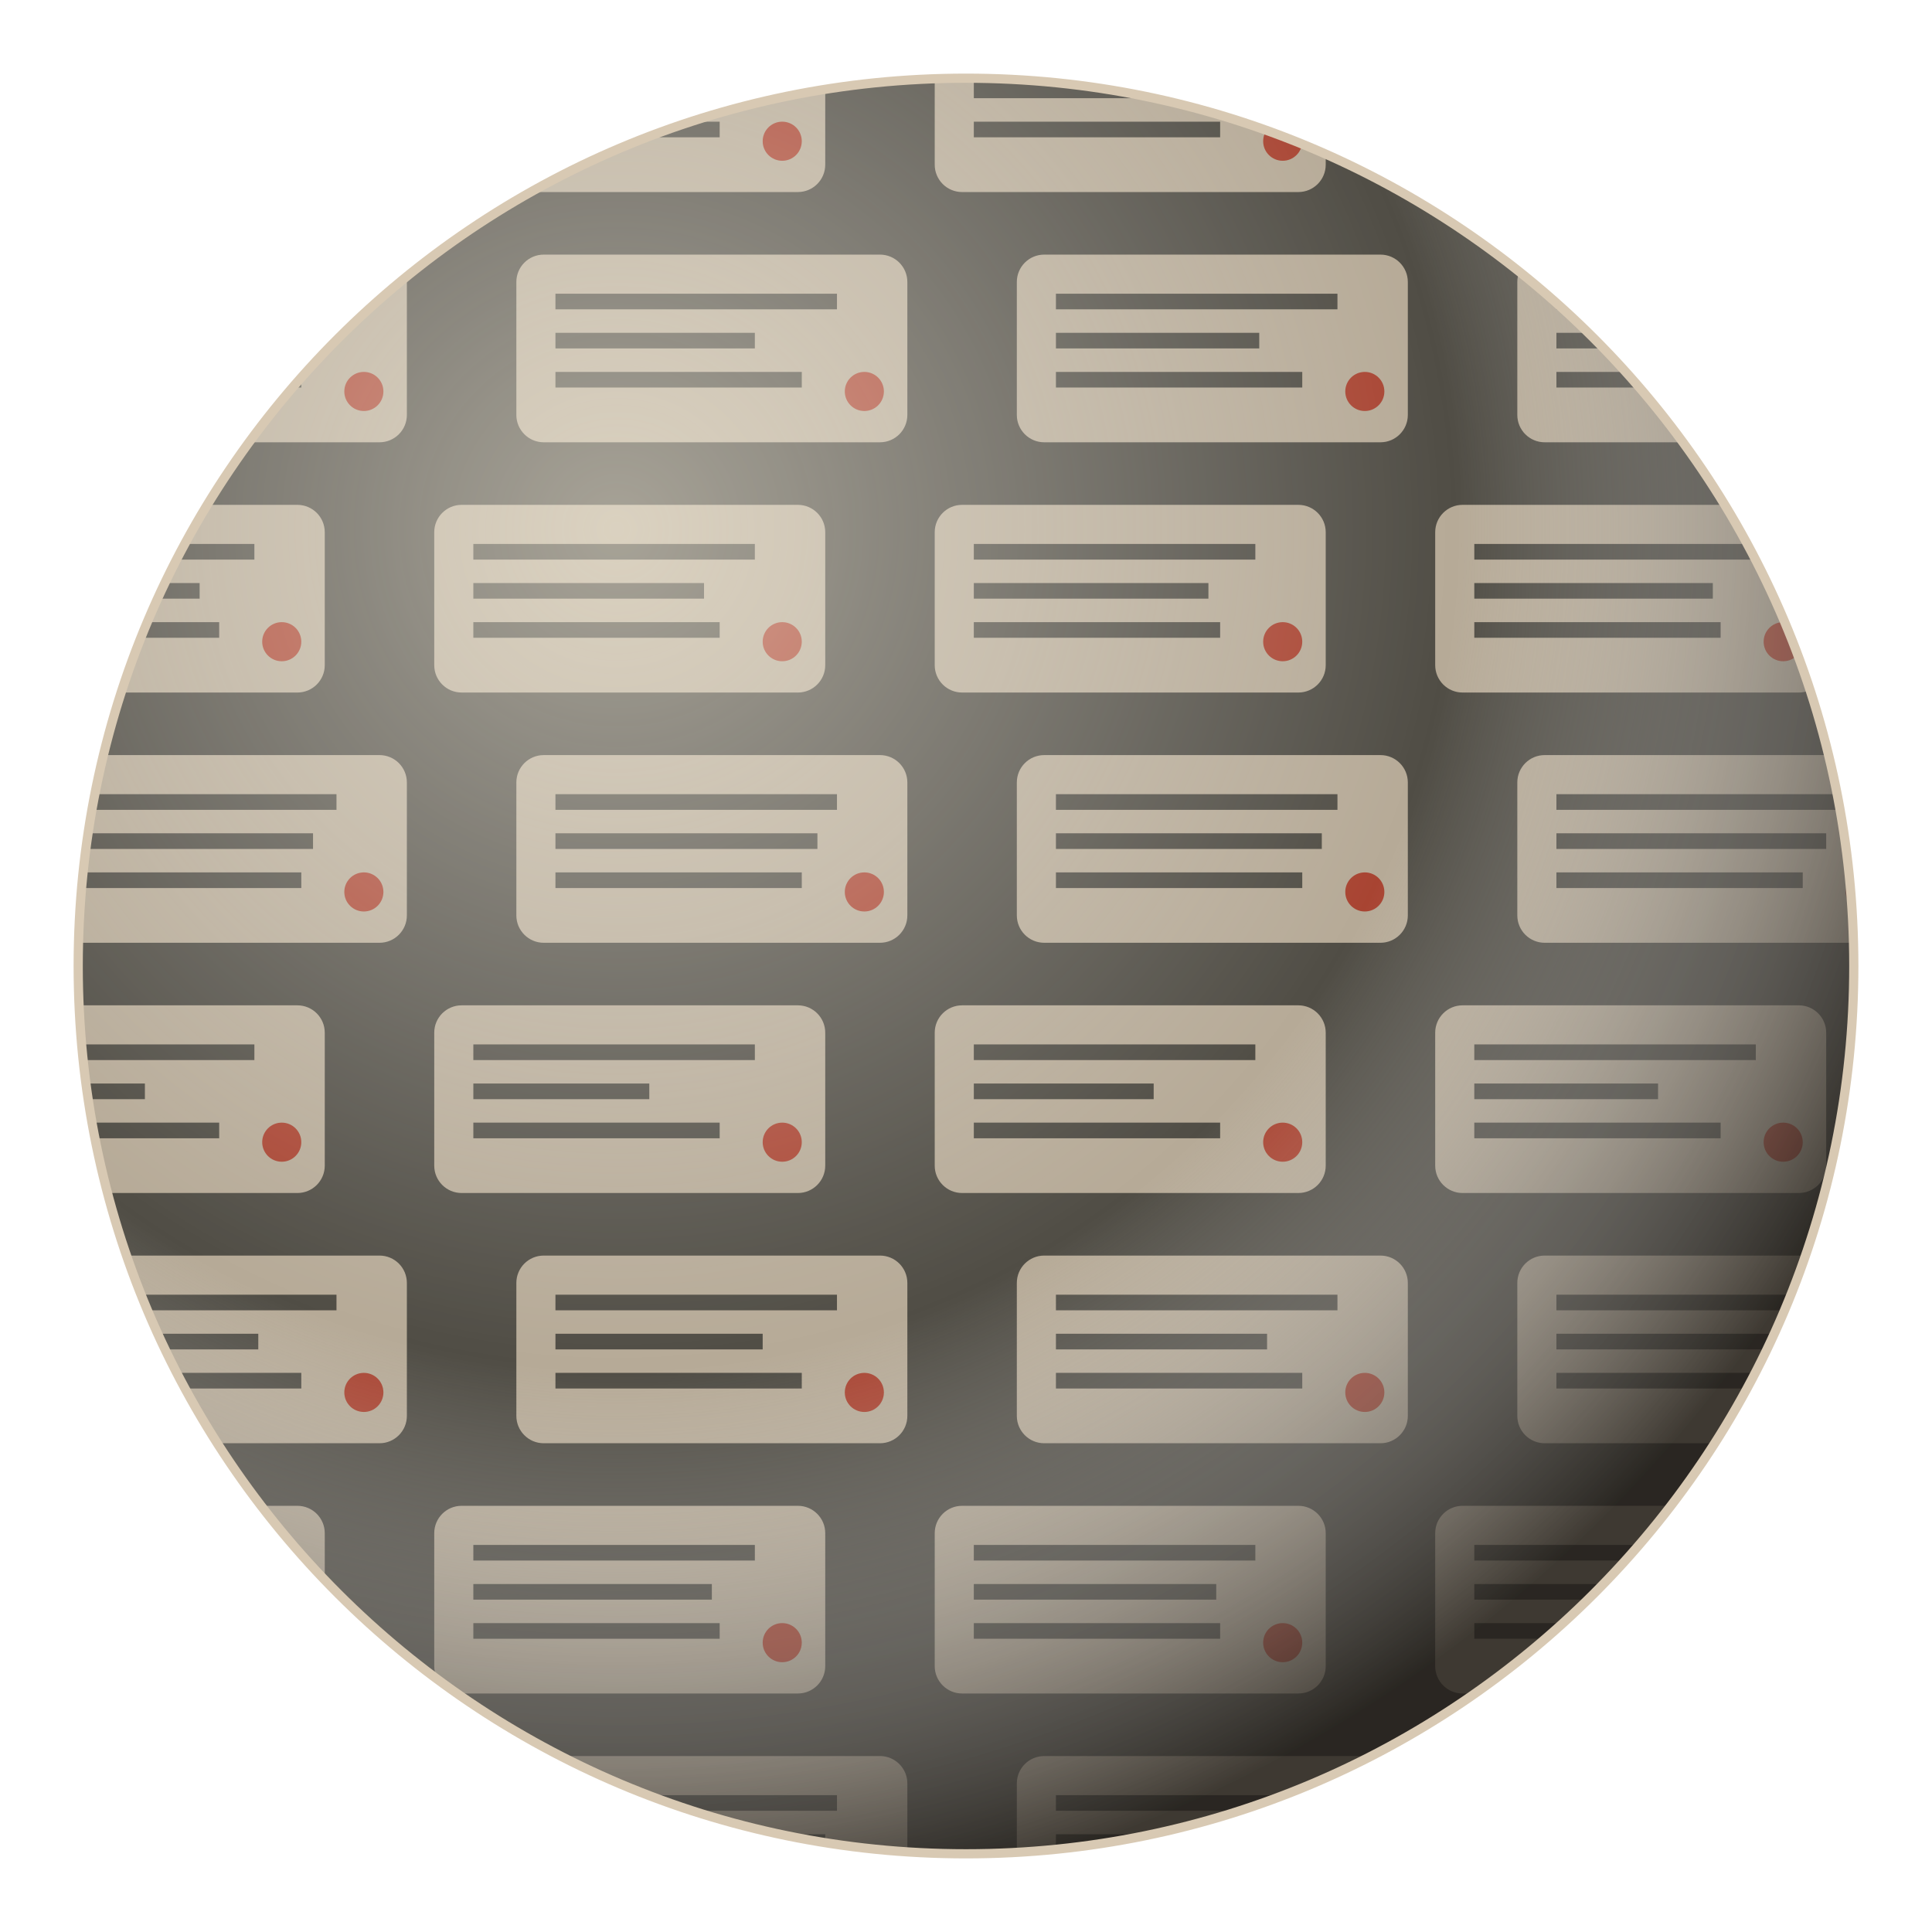
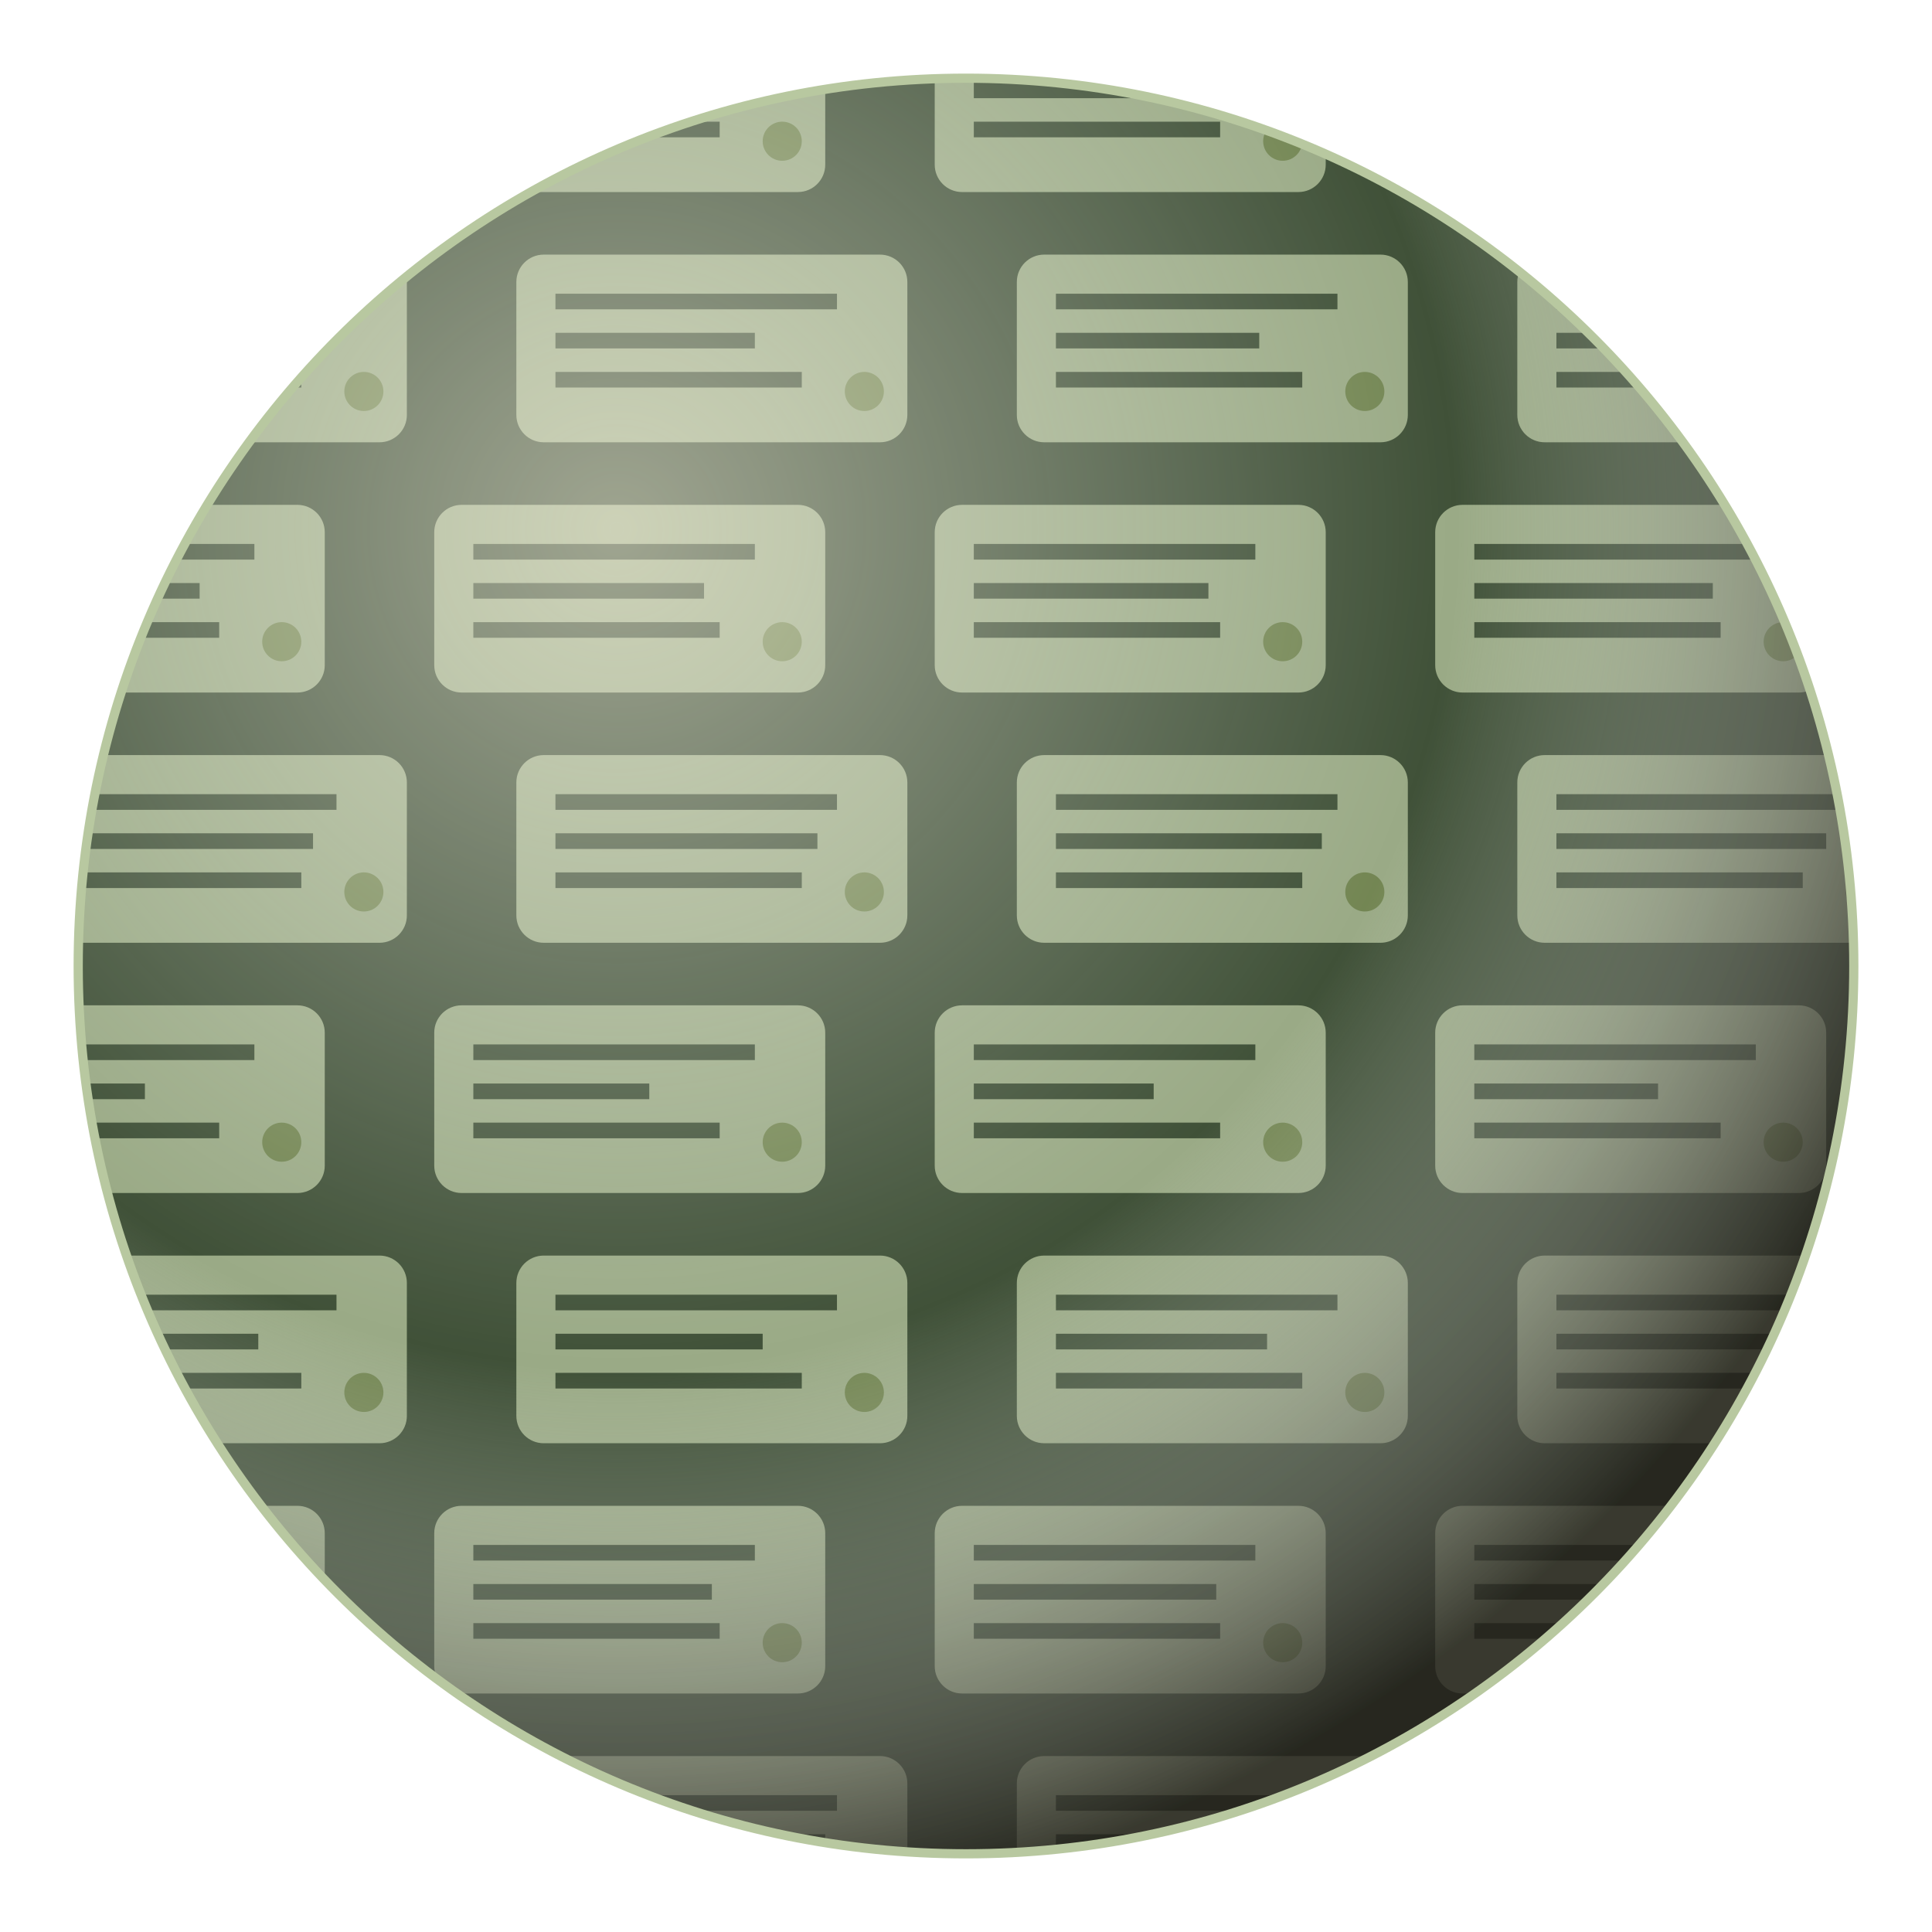
<svg xmlns="http://www.w3.org/2000/svg" width="420" height="420" viewBox="0 0 420 420">
  <defs>
    <clipPath id="c">
      <circle cx="210" cy="210" r="193" />
    </clipPath>
    <radialGradient id="l" cx=".3" cy=".25" r=".8">
      <stop stop-color="#fff9e9" stop-opacity=".5" />
      <stop offset=".6" stop-color="#fff" stop-opacity="0" />
      <stop offset="1" stop-color="#201d19" stop-opacity=".8" />
    </radialGradient>
  </defs>
  <g clip-path="url(#c)">
    <g transform="translate(-130 -5) scale(.85)">
-       <rect width="1024" height="512" fill="#504d45" />
-       <rect x="8" y="7" width="100" height="48" rx="7" fill="#d8c9b3" opacity=".75" />
-       <path d="M18 19h72m-72 10h41m-41 10h63" stroke="#504d45" stroke-width="4" />
-       <circle cx="97" cy="42" r="5" fill="#a84432" />
-       <rect x="136" y="7" width="100" height="48" rx="7" fill="#d8c9b3" opacity=".75" />
-       <path d="M146 19h72m-72 10h42m-42 10h63" stroke="#504d45" stroke-width="4" />
-       <circle cx="225" cy="42" r="5" fill="#a84432" />
-       <rect x="264" y="7" width="100" height="48" rx="7" fill="#d8c9b3" opacity=".75" />
-       <path d="M274 19h72m-72 10h43m-43 10h63" stroke="#504d45" stroke-width="4" />
-       <circle cx="353" cy="42" r="5" fill="#a84432" />
-       <rect x="392" y="7" width="100" height="48" rx="7" fill="#d8c9b3" opacity=".75" />
-       <path d="M402 19h72m-72 10h44m-44 10h63" stroke="#504d45" stroke-width="4" />
-       <circle cx="481" cy="42" r="5" fill="#a84432" />
-       <rect x="520" y="7" width="100" height="48" rx="7" fill="#d8c9b3" opacity=".75" />
-       <path d="M530 19h72m-72 10h45m-45 10h63" stroke="#504d45" stroke-width="4" />
-       <circle cx="609" cy="42" r="5" fill="#a84432" />
-       <rect x="648" y="7" width="100" height="48" rx="7" fill="#d8c9b3" opacity=".75" />
-       <path d="M658 19h72m-72 10h46m-46 10h63" stroke="#504d45" stroke-width="4" />
-       <circle cx="737" cy="42" r="5" fill="#a84432" />
-       <rect x="776" y="7" width="100" height="48" rx="7" fill="#d8c9b3" opacity=".75" />
-       <path d="M786 19h72m-72 10h47m-47 10h63" stroke="#504d45" stroke-width="4" />
-       <circle cx="865" cy="42" r="5" fill="#a84432" />
-       <rect x="904" y="7" width="100" height="48" rx="7" fill="#d8c9b3" opacity=".75" />
-       <path d="M914 19h72m-72 10h48m-48 10h63" stroke="#504d45" stroke-width="4" />
-       <circle cx="993" cy="42" r="5" fill="#a84432" />
-       <rect x="29" y="71" width="100" height="48" rx="7" fill="#d8c9b3" opacity=".75" />
-       <path d="M39 83h72m-72 10h49m-49 10h63" stroke="#504d45" stroke-width="4" />
-       <circle cx="118" cy="106" r="5" fill="#a84432" />
-       <rect x="157" y="71" width="100" height="48" rx="7" fill="#d8c9b3" opacity=".75" />
-       <path d="M167 83h72m-72 10h50m-50 10h63" stroke="#504d45" stroke-width="4" />
-       <circle cx="246" cy="106" r="5" fill="#a84432" />
-       <rect x="285" y="71" width="100" height="48" rx="7" fill="#d8c9b3" opacity=".75" />
-       <path d="M295 83h72m-72 10h51m-51 10h63" stroke="#504d45" stroke-width="4" />
-       <circle cx="374" cy="106" r="5" fill="#a84432" />
-       <rect x="413" y="71" width="100" height="48" rx="7" fill="#d8c9b3" opacity=".75" />
-       <path d="M423 83h72m-72 10h52m-52 10h63" stroke="#504d45" stroke-width="4" />
-       <circle cx="502" cy="106" r="5" fill="#a84432" />
-       <rect x="541" y="71" width="100" height="48" rx="7" fill="#d8c9b3" opacity=".75" />
-       <path d="M551 83h72m-72 10h53m-53 10h63" stroke="#504d45" stroke-width="4" />
-       <circle cx="630" cy="106" r="5" fill="#a84432" />
-       <rect x="669" y="71" width="100" height="48" rx="7" fill="#d8c9b3" opacity=".75" />
-       <path d="M679 83h72m-72 10h54m-54 10h63" stroke="#504d45" stroke-width="4" />
-       <circle cx="758" cy="106" r="5" fill="#a84432" />
-       <rect x="797" y="71" width="100" height="48" rx="7" fill="#d8c9b3" opacity=".75" />
-       <path d="M807 83h72m-72 10h55m-55 10h63" stroke="#504d45" stroke-width="4" />
-       <circle cx="886" cy="106" r="5" fill="#a84432" />
-       <rect x="925" y="71" width="100" height="48" rx="7" fill="#d8c9b3" opacity=".75" />
-       <path d="M935 83h72m-72 10h56m-56 10h63" stroke="#504d45" stroke-width="4" />
-       <circle cx="1014" cy="106" r="5" fill="#a84432" />
-       <rect x="8" y="135" width="100" height="48" rx="7" fill="#d8c9b3" opacity=".75" />
-       <path d="M18 147h72m-72 10h57m-57 10h63" stroke="#504d45" stroke-width="4" />
-       <circle cx="97" cy="170" r="5" fill="#a84432" />
-       <rect x="136" y="135" width="100" height="48" rx="7" fill="#d8c9b3" opacity=".75" />
-       <path d="M146 147h72m-72 10h58m-58 10h63" stroke="#504d45" stroke-width="4" />
-       <circle cx="225" cy="170" r="5" fill="#a84432" />
-       <rect x="264" y="135" width="100" height="48" rx="7" fill="#d8c9b3" opacity=".75" />
-       <path d="M274 147h72m-72 10h59m-59 10h63" stroke="#504d45" stroke-width="4" />
-       <circle cx="353" cy="170" r="5" fill="#a84432" />
-       <rect x="392" y="135" width="100" height="48" rx="7" fill="#d8c9b3" opacity=".75" />
-       <path d="M402 147h72m-72 10h60m-60 10h63" stroke="#504d45" stroke-width="4" />
-       <circle cx="481" cy="170" r="5" fill="#a84432" />
-       <rect x="520" y="135" width="100" height="48" rx="7" fill="#d8c9b3" opacity=".75" />
-       <path d="M530 147h72m-72 10h61m-61 10h63" stroke="#504d45" stroke-width="4" />
-       <circle cx="609" cy="170" r="5" fill="#a84432" />
-       <rect x="648" y="135" width="100" height="48" rx="7" fill="#d8c9b3" opacity=".75" />
-       <path d="M658 147h72m-72 10h62m-62 10h63" stroke="#504d45" stroke-width="4" />
-       <circle cx="737" cy="170" r="5" fill="#a84432" />
-       <rect x="776" y="135" width="100" height="48" rx="7" fill="#d8c9b3" opacity=".75" />
-       <path d="M786 147h72m-72 10h63m-63 10h63" stroke="#504d45" stroke-width="4" />
-       <circle cx="865" cy="170" r="5" fill="#a84432" />
-       <rect x="904" y="135" width="100" height="48" rx="7" fill="#d8c9b3" opacity=".75" />
-       <path d="M914 147h72m-72 10h64m-64 10h63" stroke="#504d45" stroke-width="4" />
-       <circle cx="993" cy="170" r="5" fill="#a84432" />
-       <rect x="29" y="199" width="100" height="48" rx="7" fill="#d8c9b3" opacity=".75" />
-       <path d="M39 211h72m-72 10h65m-65 10h63" stroke="#504d45" stroke-width="4" />
-       <circle cx="118" cy="234" r="5" fill="#a84432" />
-       <rect x="157" y="199" width="100" height="48" rx="7" fill="#d8c9b3" opacity=".75" />
-       <path d="M167 211h72m-72 10h66m-66 10h63" stroke="#504d45" stroke-width="4" />
-       <circle cx="246" cy="234" r="5" fill="#a84432" />
-       <rect x="285" y="199" width="100" height="48" rx="7" fill="#d8c9b3" opacity=".75" />
-       <path d="M295 211h72m-72 10h67m-67 10h63" stroke="#504d45" stroke-width="4" />
-       <circle cx="374" cy="234" r="5" fill="#a84432" />
-       <rect x="413" y="199" width="100" height="48" rx="7" fill="#d8c9b3" opacity=".75" />
-       <path d="M423 211h72m-72 10h68m-68 10h63" stroke="#504d45" stroke-width="4" />
-       <circle cx="502" cy="234" r="5" fill="#a84432" />
-       <rect x="541" y="199" width="100" height="48" rx="7" fill="#d8c9b3" opacity=".75" />
-       <path d="M551 211h72m-72 10h69m-69 10h63" stroke="#504d45" stroke-width="4" />
-       <circle cx="630" cy="234" r="5" fill="#a84432" />
-       <rect x="669" y="199" width="100" height="48" rx="7" fill="#d8c9b3" opacity=".75" />
-       <path d="M679 211h72m-72 10h40m-40 10h63" stroke="#504d45" stroke-width="4" />
-       <circle cx="758" cy="234" r="5" fill="#a84432" />
-       <rect x="797" y="199" width="100" height="48" rx="7" fill="#d8c9b3" opacity=".75" />
-       <path d="M807 211h72m-72 10h41m-41 10h63" stroke="#504d45" stroke-width="4" />
-       <circle cx="886" cy="234" r="5" fill="#a84432" />
-       <rect x="925" y="199" width="100" height="48" rx="7" fill="#d8c9b3" opacity=".75" />
-       <path d="M935 211h72m-72 10h42m-42 10h63" stroke="#504d45" stroke-width="4" />
-       <circle cx="1014" cy="234" r="5" fill="#a84432" />
-       <rect x="8" y="263" width="100" height="48" rx="7" fill="#d8c9b3" opacity=".75" />
-       <path d="M18 275h72m-72 10h43m-43 10h63" stroke="#504d45" stroke-width="4" />
-       <circle cx="97" cy="298" r="5" fill="#a84432" />
-       <rect x="136" y="263" width="100" height="48" rx="7" fill="#d8c9b3" opacity=".75" />
-       <path d="M146 275h72m-72 10h44m-44 10h63" stroke="#504d45" stroke-width="4" />
-       <circle cx="225" cy="298" r="5" fill="#a84432" />
-       <rect x="264" y="263" width="100" height="48" rx="7" fill="#d8c9b3" opacity=".75" />
-       <path d="M274 275h72m-72 10h45m-45 10h63" stroke="#504d45" stroke-width="4" />
-       <circle cx="353" cy="298" r="5" fill="#a84432" />
-       <rect x="392" y="263" width="100" height="48" rx="7" fill="#d8c9b3" opacity=".75" />
-       <path d="M402 275h72m-72 10h46m-46 10h63" stroke="#504d45" stroke-width="4" />
-       <circle cx="481" cy="298" r="5" fill="#a84432" />
-       <rect x="520" y="263" width="100" height="48" rx="7" fill="#d8c9b3" opacity=".75" />
-       <path d="M530 275h72m-72 10h47m-47 10h63" stroke="#504d45" stroke-width="4" />
-       <circle cx="609" cy="298" r="5" fill="#a84432" />
-       <rect x="648" y="263" width="100" height="48" rx="7" fill="#d8c9b3" opacity=".75" />
-       <path d="M658 275h72m-72 10h48m-48 10h63" stroke="#504d45" stroke-width="4" />
-       <circle cx="737" cy="298" r="5" fill="#a84432" />
-       <rect x="776" y="263" width="100" height="48" rx="7" fill="#d8c9b3" opacity=".75" />
-       <path d="M786 275h72m-72 10h49m-49 10h63" stroke="#504d45" stroke-width="4" />
-       <circle cx="865" cy="298" r="5" fill="#a84432" />
-       <rect x="904" y="263" width="100" height="48" rx="7" fill="#d8c9b3" opacity=".75" />
-       <path d="M914 275h72m-72 10h50m-50 10h63" stroke="#504d45" stroke-width="4" />
-       <circle cx="993" cy="298" r="5" fill="#a84432" />
-       <rect x="29" y="327" width="100" height="48" rx="7" fill="#d8c9b3" opacity=".75" />
-       <path d="M39 339h72m-72 10h51m-51 10h63" stroke="#504d45" stroke-width="4" />
-       <circle cx="118" cy="362" r="5" fill="#a84432" />
-       <rect x="157" y="327" width="100" height="48" rx="7" fill="#d8c9b3" opacity=".75" />
-       <path d="M167 339h72m-72 10h52m-52 10h63" stroke="#504d45" stroke-width="4" />
-       <circle cx="246" cy="362" r="5" fill="#a84432" />
-       <rect x="285" y="327" width="100" height="48" rx="7" fill="#d8c9b3" opacity=".75" />
-       <path d="M295 339h72m-72 10h53m-53 10h63" stroke="#504d45" stroke-width="4" />
-       <circle cx="374" cy="362" r="5" fill="#a84432" />
-       <rect x="413" y="327" width="100" height="48" rx="7" fill="#d8c9b3" opacity=".75" />
-       <path d="M423 339h72m-72 10h54m-54 10h63" stroke="#504d45" stroke-width="4" />
-       <circle cx="502" cy="362" r="5" fill="#a84432" />
-       <rect x="541" y="327" width="100" height="48" rx="7" fill="#d8c9b3" opacity=".75" />
-       <path d="M551 339h72m-72 10h55m-55 10h63" stroke="#504d45" stroke-width="4" />
-       <circle cx="630" cy="362" r="5" fill="#a84432" />
-       <rect x="669" y="327" width="100" height="48" rx="7" fill="#d8c9b3" opacity=".75" />
-       <path d="M679 339h72m-72 10h56m-56 10h63" stroke="#504d45" stroke-width="4" />
-       <circle cx="758" cy="362" r="5" fill="#a84432" />
-       <rect x="797" y="327" width="100" height="48" rx="7" fill="#d8c9b3" opacity=".75" />
-       <path d="M807 339h72m-72 10h57m-57 10h63" stroke="#504d45" stroke-width="4" />
-       <circle cx="886" cy="362" r="5" fill="#a84432" />
-       <rect x="925" y="327" width="100" height="48" rx="7" fill="#d8c9b3" opacity=".75" />
-       <path d="M935 339h72m-72 10h58m-58 10h63" stroke="#504d45" stroke-width="4" />
-       <circle cx="1014" cy="362" r="5" fill="#a84432" />
-       <rect x="8" y="391" width="100" height="48" rx="7" fill="#d8c9b3" opacity=".75" />
-       <path d="M18 403h72m-72 10h59m-59 10h63" stroke="#504d45" stroke-width="4" />
-       <circle cx="97" cy="426" r="5" fill="#a84432" />
-       <rect x="136" y="391" width="100" height="48" rx="7" fill="#d8c9b3" opacity=".75" />
-       <path d="M146 403h72m-72 10h60m-60 10h63" stroke="#504d45" stroke-width="4" />
-       <circle cx="225" cy="426" r="5" fill="#a84432" />
-       <rect x="264" y="391" width="100" height="48" rx="7" fill="#d8c9b3" opacity=".75" />
-       <path d="M274 403h72m-72 10h61m-61 10h63" stroke="#504d45" stroke-width="4" />
-       <circle cx="353" cy="426" r="5" fill="#a84432" />
-       <rect x="392" y="391" width="100" height="48" rx="7" fill="#d8c9b3" opacity=".75" />
-       <path d="M402 403h72m-72 10h62m-62 10h63" stroke="#504d45" stroke-width="4" />
-       <circle cx="481" cy="426" r="5" fill="#a84432" />
-       <rect x="520" y="391" width="100" height="48" rx="7" fill="#d8c9b3" opacity=".75" />
-       <path d="M530 403h72m-72 10h63m-63 10h63" stroke="#504d45" stroke-width="4" />
-       <circle cx="609" cy="426" r="5" fill="#a84432" />
-       <rect x="648" y="391" width="100" height="48" rx="7" fill="#d8c9b3" opacity=".75" />
-       <path d="M658 403h72m-72 10h64m-64 10h63" stroke="#504d45" stroke-width="4" />
-       <circle cx="737" cy="426" r="5" fill="#a84432" />
-       <rect x="776" y="391" width="100" height="48" rx="7" fill="#d8c9b3" opacity=".75" />
-       <path d="M786 403h72m-72 10h65m-65 10h63" stroke="#504d45" stroke-width="4" />
-       <circle cx="865" cy="426" r="5" fill="#a84432" />
-       <rect x="904" y="391" width="100" height="48" rx="7" fill="#d8c9b3" opacity=".75" />
-       <path d="M914 403h72m-72 10h66m-66 10h63" stroke="#504d45" stroke-width="4" />
-       <circle cx="993" cy="426" r="5" fill="#a84432" />
-       <rect x="29" y="455" width="100" height="48" rx="7" fill="#d8c9b3" opacity=".75" />
-       <path d="M39 467h72m-72 10h67m-67 10h63" stroke="#504d45" stroke-width="4" />
-       <circle cx="118" cy="490" r="5" fill="#a84432" />
-       <rect x="157" y="455" width="100" height="48" rx="7" fill="#d8c9b3" opacity=".75" />
-       <path d="M167 467h72m-72 10h68m-68 10h63" stroke="#504d45" stroke-width="4" />
-       <circle cx="246" cy="490" r="5" fill="#a84432" />
-       <rect x="285" y="455" width="100" height="48" rx="7" fill="#d8c9b3" opacity=".75" />
-       <path d="M295 467h72m-72 10h69m-69 10h63" stroke="#504d45" stroke-width="4" />
-       <circle cx="374" cy="490" r="5" fill="#a84432" />
-       <rect x="413" y="455" width="100" height="48" rx="7" fill="#d8c9b3" opacity=".75" />
-       <path d="M423 467h72m-72 10h40m-40 10h63" stroke="#504d45" stroke-width="4" />
-       <circle cx="502" cy="490" r="5" fill="#a84432" />
-       <rect x="541" y="455" width="100" height="48" rx="7" fill="#d8c9b3" opacity=".75" />
-       <path d="M551 467h72m-72 10h41m-41 10h63" stroke="#504d45" stroke-width="4" />
-       <circle cx="630" cy="490" r="5" fill="#a84432" />
-       <rect x="669" y="455" width="100" height="48" rx="7" fill="#d8c9b3" opacity=".75" />
-       <path d="M679 467h72m-72 10h42m-42 10h63" stroke="#504d45" stroke-width="4" />
-       <circle cx="758" cy="490" r="5" fill="#a84432" />
-       <rect x="797" y="455" width="100" height="48" rx="7" fill="#d8c9b3" opacity=".75" />
-       <path d="M807 467h72m-72 10h43m-43 10h63" stroke="#504d45" stroke-width="4" />
-       <circle cx="886" cy="490" r="5" fill="#a84432" />
-       <rect x="925" y="455" width="100" height="48" rx="7" fill="#d8c9b3" opacity=".75" />
-       <path d="M935 467h72m-72 10h44m-44 10h63" stroke="#504d45" stroke-width="4" />
-       <circle cx="1014" cy="490" r="5" fill="#a84432" />
+       <rect width="1024" height="512" fill="#405138" />
+       <rect x="8" y="7" width="100" height="48" rx="7" fill="#b8c8a0" opacity=".75" />
+       <path d="M18 19h72m-72 10h41m-41 10h63" stroke="#405138" stroke-width="4" />
+       <circle cx="97" cy="42" r="5" fill="#738653" />
+       <rect x="136" y="7" width="100" height="48" rx="7" fill="#b8c8a0" opacity=".75" />
+       <path d="M146 19h72m-72 10h42m-42 10h63" stroke="#405138" stroke-width="4" />
+       <circle cx="225" cy="42" r="5" fill="#738653" />
+       <rect x="264" y="7" width="100" height="48" rx="7" fill="#b8c8a0" opacity=".75" />
+       <path d="M274 19h72m-72 10h43m-43 10h63" stroke="#405138" stroke-width="4" />
+       <circle cx="353" cy="42" r="5" fill="#738653" />
+       <rect x="392" y="7" width="100" height="48" rx="7" fill="#b8c8a0" opacity=".75" />
+       <path d="M402 19h72m-72 10h44m-44 10h63" stroke="#405138" stroke-width="4" />
+       <circle cx="481" cy="42" r="5" fill="#738653" />
+       <rect x="520" y="7" width="100" height="48" rx="7" fill="#b8c8a0" opacity=".75" />
+       <path d="M530 19h72m-72 10h45m-45 10h63" stroke="#405138" stroke-width="4" />
+       <circle cx="609" cy="42" r="5" fill="#738653" />
+       <rect x="648" y="7" width="100" height="48" rx="7" fill="#b8c8a0" opacity=".75" />
+       <path d="M658 19h72m-72 10h46m-46 10h63" stroke="#405138" stroke-width="4" />
+       <circle cx="737" cy="42" r="5" fill="#738653" />
+       <rect x="776" y="7" width="100" height="48" rx="7" fill="#b8c8a0" opacity=".75" />
+       <path d="M786 19h72m-72 10h47m-47 10h63" stroke="#405138" stroke-width="4" />
+       <circle cx="865" cy="42" r="5" fill="#738653" />
+       <rect x="904" y="7" width="100" height="48" rx="7" fill="#b8c8a0" opacity=".75" />
+       <path d="M914 19h72m-72 10h48m-48 10h63" stroke="#405138" stroke-width="4" />
+       <circle cx="993" cy="42" r="5" fill="#738653" />
+       <rect x="29" y="71" width="100" height="48" rx="7" fill="#b8c8a0" opacity=".75" />
+       <path d="M39 83h72m-72 10h49m-49 10h63" stroke="#405138" stroke-width="4" />
+       <circle cx="118" cy="106" r="5" fill="#738653" />
+       <rect x="157" y="71" width="100" height="48" rx="7" fill="#b8c8a0" opacity=".75" />
+       <path d="M167 83h72m-72 10h50m-50 10h63" stroke="#405138" stroke-width="4" />
+       <circle cx="246" cy="106" r="5" fill="#738653" />
+       <rect x="285" y="71" width="100" height="48" rx="7" fill="#b8c8a0" opacity=".75" />
+       <path d="M295 83h72m-72 10h51m-51 10h63" stroke="#405138" stroke-width="4" />
+       <circle cx="374" cy="106" r="5" fill="#738653" />
+       <rect x="413" y="71" width="100" height="48" rx="7" fill="#b8c8a0" opacity=".75" />
+       <path d="M423 83h72m-72 10h52m-52 10h63" stroke="#405138" stroke-width="4" />
+       <circle cx="502" cy="106" r="5" fill="#738653" />
+       <rect x="541" y="71" width="100" height="48" rx="7" fill="#b8c8a0" opacity=".75" />
+       <path d="M551 83h72m-72 10h53m-53 10h63" stroke="#405138" stroke-width="4" />
+       <circle cx="630" cy="106" r="5" fill="#738653" />
+       <rect x="669" y="71" width="100" height="48" rx="7" fill="#b8c8a0" opacity=".75" />
+       <path d="M679 83h72m-72 10h54m-54 10h63" stroke="#405138" stroke-width="4" />
+       <circle cx="758" cy="106" r="5" fill="#738653" />
+       <rect x="797" y="71" width="100" height="48" rx="7" fill="#b8c8a0" opacity=".75" />
+       <path d="M807 83h72m-72 10h55m-55 10h63" stroke="#405138" stroke-width="4" />
+       <circle cx="886" cy="106" r="5" fill="#738653" />
+       <rect x="925" y="71" width="100" height="48" rx="7" fill="#b8c8a0" opacity=".75" />
+       <path d="M935 83h72m-72 10h56m-56 10h63" stroke="#405138" stroke-width="4" />
+       <circle cx="1014" cy="106" r="5" fill="#738653" />
+       <rect x="8" y="135" width="100" height="48" rx="7" fill="#b8c8a0" opacity=".75" />
+       <path d="M18 147h72m-72 10h57m-57 10h63" stroke="#405138" stroke-width="4" />
+       <circle cx="97" cy="170" r="5" fill="#738653" />
+       <rect x="136" y="135" width="100" height="48" rx="7" fill="#b8c8a0" opacity=".75" />
+       <path d="M146 147h72m-72 10h58m-58 10h63" stroke="#405138" stroke-width="4" />
+       <circle cx="225" cy="170" r="5" fill="#738653" />
+       <rect x="264" y="135" width="100" height="48" rx="7" fill="#b8c8a0" opacity=".75" />
+       <path d="M274 147h72m-72 10h59m-59 10h63" stroke="#405138" stroke-width="4" />
+       <circle cx="353" cy="170" r="5" fill="#738653" />
+       <rect x="392" y="135" width="100" height="48" rx="7" fill="#b8c8a0" opacity=".75" />
+       <path d="M402 147h72m-72 10h60m-60 10h63" stroke="#405138" stroke-width="4" />
+       <circle cx="481" cy="170" r="5" fill="#738653" />
+       <rect x="520" y="135" width="100" height="48" rx="7" fill="#b8c8a0" opacity=".75" />
+       <path d="M530 147h72m-72 10h61m-61 10h63" stroke="#405138" stroke-width="4" />
+       <circle cx="609" cy="170" r="5" fill="#738653" />
+       <rect x="648" y="135" width="100" height="48" rx="7" fill="#b8c8a0" opacity=".75" />
+       <path d="M658 147h72m-72 10h62m-62 10h63" stroke="#405138" stroke-width="4" />
+       <circle cx="737" cy="170" r="5" fill="#738653" />
+       <rect x="776" y="135" width="100" height="48" rx="7" fill="#b8c8a0" opacity=".75" />
+       <path d="M786 147h72m-72 10h63m-63 10h63" stroke="#405138" stroke-width="4" />
+       <circle cx="865" cy="170" r="5" fill="#738653" />
+       <rect x="904" y="135" width="100" height="48" rx="7" fill="#b8c8a0" opacity=".75" />
+       <path d="M914 147h72m-72 10h64m-64 10h63" stroke="#405138" stroke-width="4" />
+       <circle cx="993" cy="170" r="5" fill="#738653" />
+       <rect x="29" y="199" width="100" height="48" rx="7" fill="#b8c8a0" opacity=".75" />
+       <path d="M39 211h72m-72 10h65m-65 10h63" stroke="#405138" stroke-width="4" />
+       <circle cx="118" cy="234" r="5" fill="#738653" />
+       <rect x="157" y="199" width="100" height="48" rx="7" fill="#b8c8a0" opacity=".75" />
+       <path d="M167 211h72m-72 10h66m-66 10h63" stroke="#405138" stroke-width="4" />
+       <circle cx="246" cy="234" r="5" fill="#738653" />
+       <rect x="285" y="199" width="100" height="48" rx="7" fill="#b8c8a0" opacity=".75" />
+       <path d="M295 211h72m-72 10h67m-67 10h63" stroke="#405138" stroke-width="4" />
+       <circle cx="374" cy="234" r="5" fill="#738653" />
+       <rect x="413" y="199" width="100" height="48" rx="7" fill="#b8c8a0" opacity=".75" />
+       <path d="M423 211h72m-72 10h68m-68 10h63" stroke="#405138" stroke-width="4" />
+       <circle cx="502" cy="234" r="5" fill="#738653" />
+       <rect x="541" y="199" width="100" height="48" rx="7" fill="#b8c8a0" opacity=".75" />
+       <path d="M551 211h72m-72 10h69m-69 10h63" stroke="#405138" stroke-width="4" />
+       <circle cx="630" cy="234" r="5" fill="#738653" />
+       <rect x="669" y="199" width="100" height="48" rx="7" fill="#b8c8a0" opacity=".75" />
+       <path d="M679 211h72m-72 10h40m-40 10h63" stroke="#405138" stroke-width="4" />
+       <circle cx="758" cy="234" r="5" fill="#738653" />
+       <rect x="797" y="199" width="100" height="48" rx="7" fill="#b8c8a0" opacity=".75" />
+       <path d="M807 211h72m-72 10h41m-41 10h63" stroke="#405138" stroke-width="4" />
+       <circle cx="886" cy="234" r="5" fill="#738653" />
+       <rect x="925" y="199" width="100" height="48" rx="7" fill="#b8c8a0" opacity=".75" />
+       <path d="M935 211h72m-72 10h42m-42 10h63" stroke="#405138" stroke-width="4" />
+       <circle cx="1014" cy="234" r="5" fill="#738653" />
+       <rect x="8" y="263" width="100" height="48" rx="7" fill="#b8c8a0" opacity=".75" />
+       <path d="M18 275h72m-72 10h43m-43 10h63" stroke="#405138" stroke-width="4" />
+       <circle cx="97" cy="298" r="5" fill="#738653" />
+       <rect x="136" y="263" width="100" height="48" rx="7" fill="#b8c8a0" opacity=".75" />
+       <path d="M146 275h72m-72 10h44m-44 10h63" stroke="#405138" stroke-width="4" />
+       <circle cx="225" cy="298" r="5" fill="#738653" />
+       <rect x="264" y="263" width="100" height="48" rx="7" fill="#b8c8a0" opacity=".75" />
+       <path d="M274 275h72m-72 10h45m-45 10h63" stroke="#405138" stroke-width="4" />
+       <circle cx="353" cy="298" r="5" fill="#738653" />
+       <rect x="392" y="263" width="100" height="48" rx="7" fill="#b8c8a0" opacity=".75" />
+       <path d="M402 275h72m-72 10h46m-46 10h63" stroke="#405138" stroke-width="4" />
+       <circle cx="481" cy="298" r="5" fill="#738653" />
+       <rect x="520" y="263" width="100" height="48" rx="7" fill="#b8c8a0" opacity=".75" />
+       <path d="M530 275h72m-72 10h47m-47 10h63" stroke="#405138" stroke-width="4" />
+       <circle cx="609" cy="298" r="5" fill="#738653" />
+       <rect x="648" y="263" width="100" height="48" rx="7" fill="#b8c8a0" opacity=".75" />
+       <path d="M658 275h72m-72 10h48m-48 10h63" stroke="#405138" stroke-width="4" />
+       <circle cx="737" cy="298" r="5" fill="#738653" />
+       <rect x="776" y="263" width="100" height="48" rx="7" fill="#b8c8a0" opacity=".75" />
+       <path d="M786 275h72m-72 10h49m-49 10h63" stroke="#405138" stroke-width="4" />
+       <circle cx="865" cy="298" r="5" fill="#738653" />
+       <rect x="904" y="263" width="100" height="48" rx="7" fill="#b8c8a0" opacity=".75" />
+       <path d="M914 275h72m-72 10h50m-50 10h63" stroke="#405138" stroke-width="4" />
+       <circle cx="993" cy="298" r="5" fill="#738653" />
+       <rect x="29" y="327" width="100" height="48" rx="7" fill="#b8c8a0" opacity=".75" />
+       <path d="M39 339h72m-72 10h51m-51 10h63" stroke="#405138" stroke-width="4" />
+       <circle cx="118" cy="362" r="5" fill="#738653" />
+       <rect x="157" y="327" width="100" height="48" rx="7" fill="#b8c8a0" opacity=".75" />
+       <path d="M167 339h72m-72 10h52m-52 10h63" stroke="#405138" stroke-width="4" />
+       <circle cx="246" cy="362" r="5" fill="#738653" />
+       <rect x="285" y="327" width="100" height="48" rx="7" fill="#b8c8a0" opacity=".75" />
+       <path d="M295 339h72m-72 10h53m-53 10h63" stroke="#405138" stroke-width="4" />
+       <circle cx="374" cy="362" r="5" fill="#738653" />
+       <rect x="413" y="327" width="100" height="48" rx="7" fill="#b8c8a0" opacity=".75" />
+       <path d="M423 339h72m-72 10h54m-54 10h63" stroke="#405138" stroke-width="4" />
+       <circle cx="502" cy="362" r="5" fill="#738653" />
+       <rect x="541" y="327" width="100" height="48" rx="7" fill="#b8c8a0" opacity=".75" />
+       <path d="M551 339h72m-72 10h55m-55 10h63" stroke="#405138" stroke-width="4" />
+       <circle cx="630" cy="362" r="5" fill="#738653" />
+       <rect x="669" y="327" width="100" height="48" rx="7" fill="#b8c8a0" opacity=".75" />
+       <path d="M679 339h72m-72 10h56m-56 10h63" stroke="#405138" stroke-width="4" />
+       <circle cx="758" cy="362" r="5" fill="#738653" />
+       <rect x="797" y="327" width="100" height="48" rx="7" fill="#b8c8a0" opacity=".75" />
+       <path d="M807 339h72m-72 10h57m-57 10h63" stroke="#405138" stroke-width="4" />
+       <circle cx="886" cy="362" r="5" fill="#738653" />
+       <rect x="925" y="327" width="100" height="48" rx="7" fill="#b8c8a0" opacity=".75" />
+       <path d="M935 339h72m-72 10h58m-58 10h63" stroke="#405138" stroke-width="4" />
+       <circle cx="1014" cy="362" r="5" fill="#738653" />
+       <rect x="8" y="391" width="100" height="48" rx="7" fill="#b8c8a0" opacity=".75" />
+       <path d="M18 403h72m-72 10h59m-59 10h63" stroke="#405138" stroke-width="4" />
+       <circle cx="97" cy="426" r="5" fill="#738653" />
+       <rect x="136" y="391" width="100" height="48" rx="7" fill="#b8c8a0" opacity=".75" />
+       <path d="M146 403h72m-72 10h60m-60 10h63" stroke="#405138" stroke-width="4" />
+       <circle cx="225" cy="426" r="5" fill="#738653" />
+       <rect x="264" y="391" width="100" height="48" rx="7" fill="#b8c8a0" opacity=".75" />
+       <path d="M274 403h72m-72 10h61m-61 10h63" stroke="#405138" stroke-width="4" />
+       <circle cx="353" cy="426" r="5" fill="#738653" />
+       <rect x="392" y="391" width="100" height="48" rx="7" fill="#b8c8a0" opacity=".75" />
+       <path d="M402 403h72m-72 10h62m-62 10h63" stroke="#405138" stroke-width="4" />
+       <circle cx="481" cy="426" r="5" fill="#738653" />
+       <rect x="520" y="391" width="100" height="48" rx="7" fill="#b8c8a0" opacity=".75" />
+       <path d="M530 403h72m-72 10h63m-63 10h63" stroke="#405138" stroke-width="4" />
+       <circle cx="609" cy="426" r="5" fill="#738653" />
+       <rect x="648" y="391" width="100" height="48" rx="7" fill="#b8c8a0" opacity=".75" />
+       <path d="M658 403h72m-72 10h64m-64 10h63" stroke="#405138" stroke-width="4" />
+       <circle cx="737" cy="426" r="5" fill="#738653" />
+       <rect x="776" y="391" width="100" height="48" rx="7" fill="#b8c8a0" opacity=".75" />
+       <path d="M786 403h72m-72 10h65m-65 10h63" stroke="#405138" stroke-width="4" />
+       <circle cx="865" cy="426" r="5" fill="#738653" />
+       <rect x="904" y="391" width="100" height="48" rx="7" fill="#b8c8a0" opacity=".75" />
+       <path d="M914 403h72m-72 10h66m-66 10h63" stroke="#405138" stroke-width="4" />
+       <circle cx="993" cy="426" r="5" fill="#738653" />
+       <rect x="29" y="455" width="100" height="48" rx="7" fill="#b8c8a0" opacity=".75" />
+       <path d="M39 467h72m-72 10h67m-67 10h63" stroke="#405138" stroke-width="4" />
+       <circle cx="118" cy="490" r="5" fill="#738653" />
+       <rect x="157" y="455" width="100" height="48" rx="7" fill="#b8c8a0" opacity=".75" />
+       <path d="M167 467h72m-72 10h68m-68 10h63" stroke="#405138" stroke-width="4" />
+       <circle cx="246" cy="490" r="5" fill="#738653" />
+       <rect x="285" y="455" width="100" height="48" rx="7" fill="#b8c8a0" opacity=".75" />
+       <path d="M295 467h72m-72 10h69m-69 10h63" stroke="#405138" stroke-width="4" />
+       <circle cx="374" cy="490" r="5" fill="#738653" />
+       <rect x="413" y="455" width="100" height="48" rx="7" fill="#b8c8a0" opacity=".75" />
+       <path d="M423 467h72m-72 10h40m-40 10h63" stroke="#405138" stroke-width="4" />
+       <circle cx="502" cy="490" r="5" fill="#738653" />
+       <rect x="541" y="455" width="100" height="48" rx="7" fill="#b8c8a0" opacity=".75" />
+       <path d="M551 467h72m-72 10h41m-41 10h63" stroke="#405138" stroke-width="4" />
+       <circle cx="630" cy="490" r="5" fill="#738653" />
+       <rect x="669" y="455" width="100" height="48" rx="7" fill="#b8c8a0" opacity=".75" />
+       <path d="M679 467h72m-72 10h42m-42 10h63" stroke="#405138" stroke-width="4" />
+       <circle cx="758" cy="490" r="5" fill="#738653" />
+       <rect x="797" y="455" width="100" height="48" rx="7" fill="#b8c8a0" opacity=".75" />
+       <path d="M807 467h72m-72 10h43m-43 10h63" stroke="#405138" stroke-width="4" />
+       <circle cx="886" cy="490" r="5" fill="#738653" />
+       <rect x="925" y="455" width="100" height="48" rx="7" fill="#b8c8a0" opacity=".75" />
+       <path d="M935 467h72m-72 10h44m-44 10h63" stroke="#405138" stroke-width="4" />
+       <circle cx="1014" cy="490" r="5" fill="#738653" />
    </g>
    <circle cx="210" cy="210" r="193" fill="url(#l)" />
  </g>
-   <circle cx="210" cy="210" r="193" fill="none" stroke="#d8c9b3" stroke-width="2" />
+   <circle cx="210" cy="210" r="193" fill="none" stroke="#b8c8a0" stroke-width="2" />
</svg>
